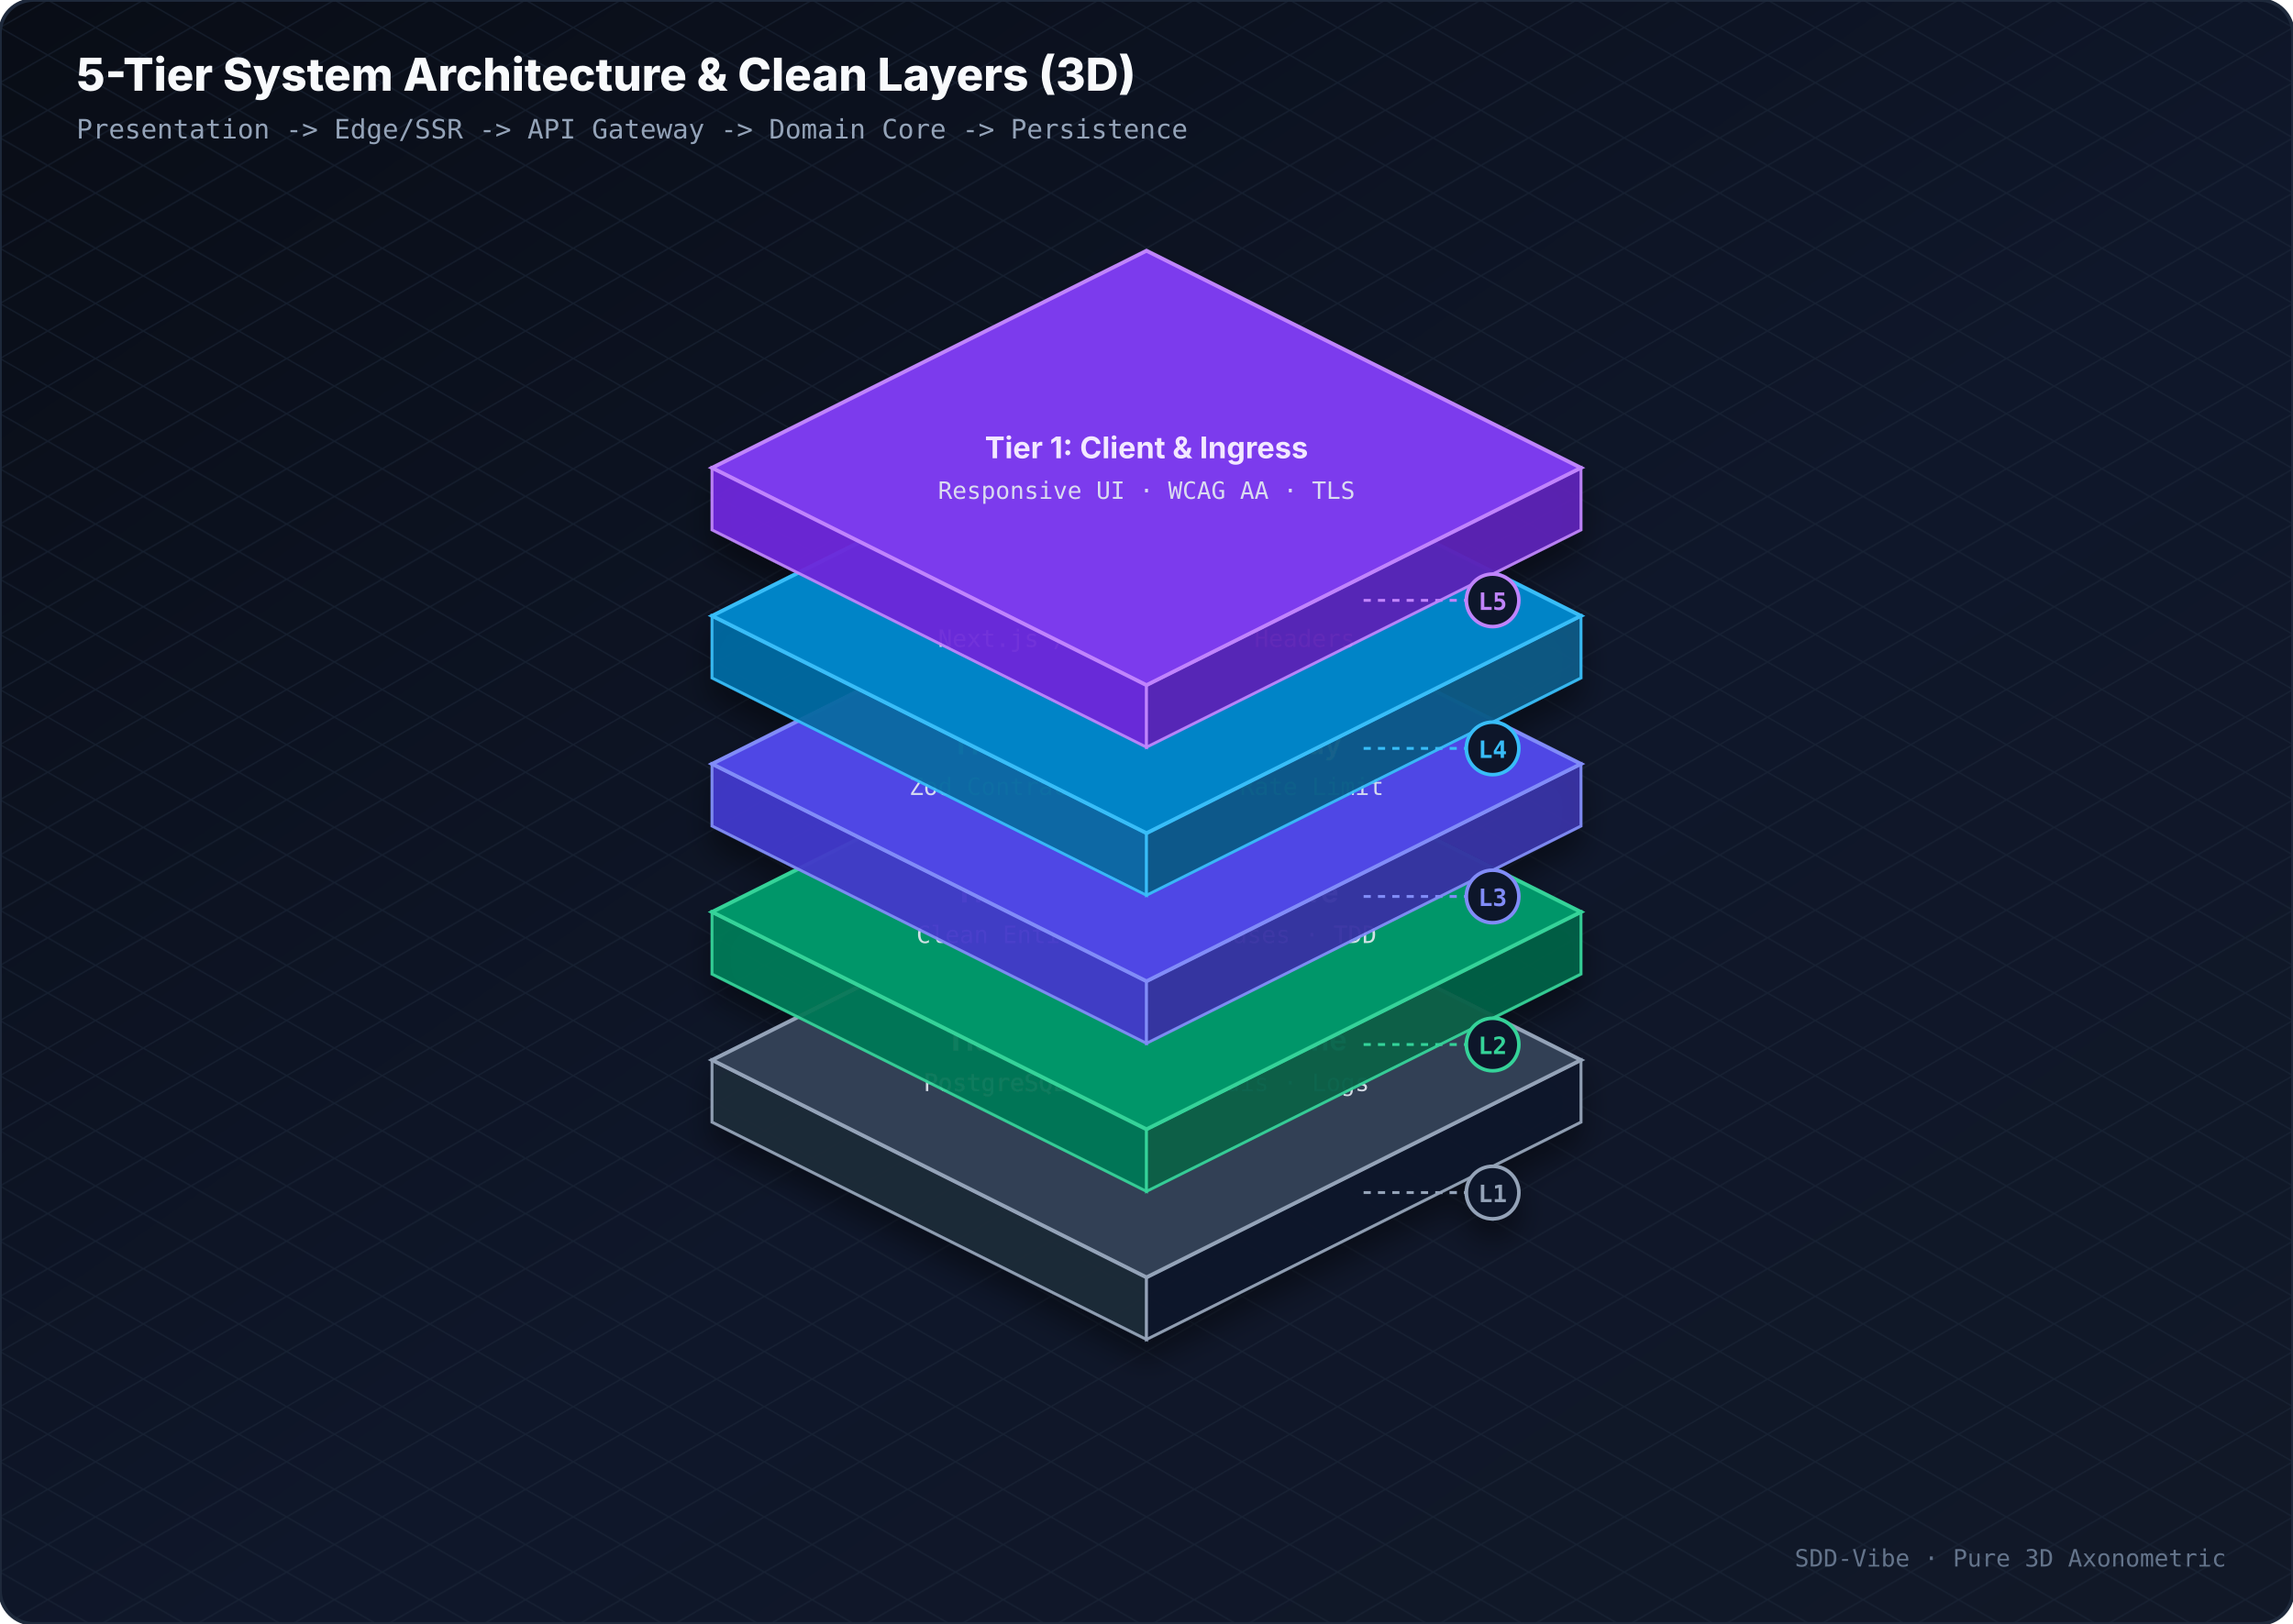
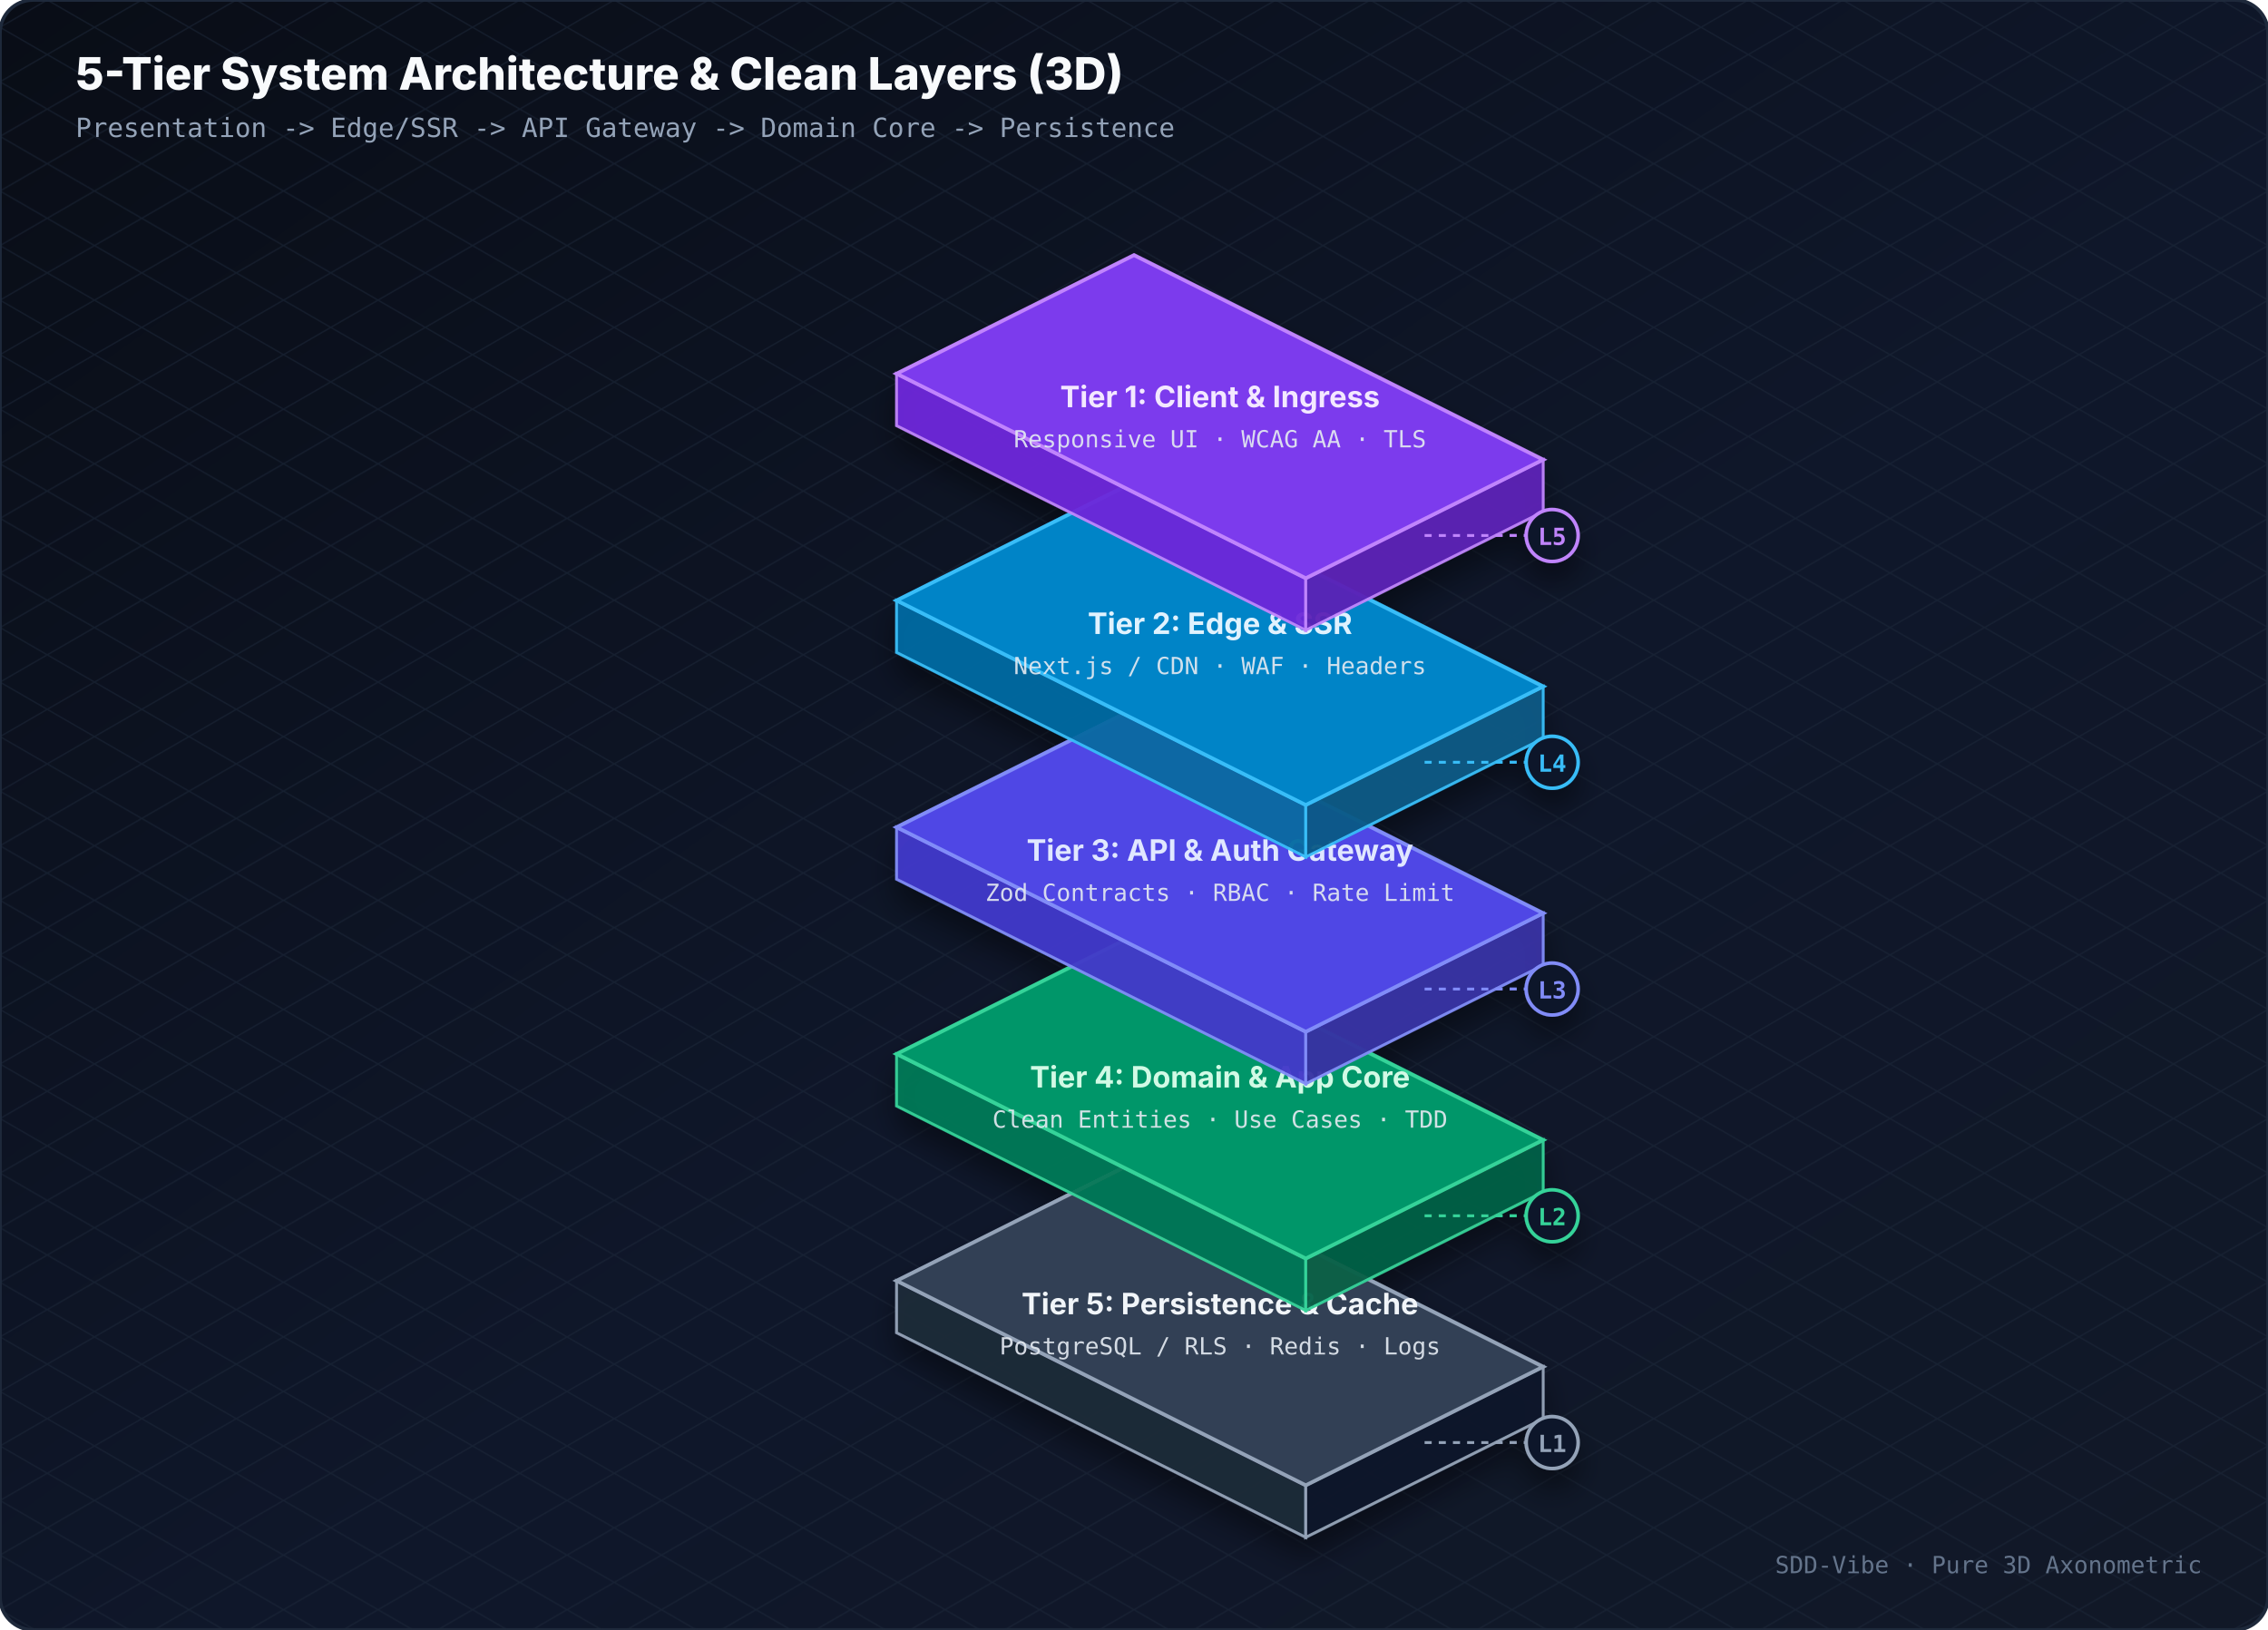
- <svg xmlns="http://www.w3.org/2000/svg" viewBox="0 0 960 680" width="100%" role="img" aria-label="5-Tier System Architecture &amp; Clean Layers (3D)">
+ <svg xmlns="http://www.w3.org/2000/svg" viewBox="0 0 960 690" width="100%" role="img" aria-label="5-Tier System Architecture &amp; Clean Layers (3D)">
  <defs>
    <linearGradient id="bgGrad" x1="0%" y1="0%" x2="100%" y2="100%">
      <stop offset="0%" stop-color="#090d16" />
      <stop offset="55%" stop-color="#0f172a" />
      <stop offset="100%" stop-color="#111827" />
    </linearGradient>
    <pattern id="bgGrid" width="40" height="23.1" patternUnits="userSpaceOnUse">
      <path d="M 0 11.55 L 20 0 L 40 11.55 L 20 23.1 Z" fill="none" stroke="#1e293b" stroke-width="0.6" opacity="0.5" />
    </pattern>
    <filter id="glow" x="-10%" y="-10%" width="120%" height="120%">
      <feDropShadow dx="0" dy="8" stdDeviation="6" flood-color="#000000" flood-opacity="0.42" />
    </filter>
    <marker id="arrow-64748b" viewBox="0 0 10 10" refX="8" refY="5" markerWidth="6" markerHeight="6" orient="auto-start-reverse">
      <path d="M 0 1.5 L 9 5 L 0 8.5 z" fill="#64748b" />
    </marker>
    <marker id="arrow-38bdf8" viewBox="0 0 10 10" refX="8" refY="5" markerWidth="6" markerHeight="6" orient="auto-start-reverse">
      <path d="M 0 1.5 L 9 5 L 0 8.5 z" fill="#38bdf8" />
    </marker>
    <marker id="arrow-818cf8" viewBox="0 0 10 10" refX="8" refY="5" markerWidth="6" markerHeight="6" orient="auto-start-reverse">
      <path d="M 0 1.5 L 9 5 L 0 8.5 z" fill="#818cf8" />
    </marker>
    <marker id="arrow-c084fc" viewBox="0 0 10 10" refX="8" refY="5" markerWidth="6" markerHeight="6" orient="auto-start-reverse">
      <path d="M 0 1.5 L 9 5 L 0 8.5 z" fill="#c084fc" />
    </marker>
    <marker id="arrow-34d399" viewBox="0 0 10 10" refX="8" refY="5" markerWidth="6" markerHeight="6" orient="auto-start-reverse">
      <path d="M 0 1.5 L 9 5 L 0 8.5 z" fill="#34d399" />
    </marker>
    <marker id="arrow-fbbf24" viewBox="0 0 10 10" refX="8" refY="5" markerWidth="6" markerHeight="6" orient="auto-start-reverse">
      <path d="M 0 1.5 L 9 5 L 0 8.5 z" fill="#fbbf24" />
    </marker>
    <marker id="arrow-fb7185" viewBox="0 0 10 10" refX="8" refY="5" markerWidth="6" markerHeight="6" orient="auto-start-reverse">
      <path d="M 0 1.5 L 9 5 L 0 8.5 z" fill="#fb7185" />
    </marker>
  </defs>
-   <rect width="960" height="680" rx="14" fill="url(#bgGrad)" stroke="#1e293b" stroke-width="1.5" />
-   <rect width="960" height="680" rx="14" fill="url(#bgGrid)" />
+   <rect width="960" height="690" rx="14" fill="url(#bgGrad)" stroke="#1e293b" stroke-width="1.5" />
+   <rect width="960" height="690" rx="14" fill="url(#bgGrid)" />
  <text x="32" y="38" font-family="Inter, Segoe UI, system-ui, sans-serif" font-size="19" font-weight="800" fill="#f8fafc">5-Tier System Architecture &amp; Clean Layers (3D)</text>
  <text x="32" y="58" font-family="JetBrains Mono, Consolas, monospace" font-size="11.2" fill="#94a3b8">Presentation -&gt; Edge/SSR -&gt; API Gateway -&gt; Domain Core -&gt; Persistence</text>
  <g filter="url(#glow)">
-     <line x1="480.0" y1="499.9" x2="480.0" y2="121.9" stroke="#475569" stroke-width="1.5" stroke-dasharray="5,5" />
-     <polygon points="298.1,443.9 480.0,534.9 480.0,560.9 298.1,469.9" fill="#1e293b" stroke="#94a3b8" stroke-width="1.2" opacity="0.95" />
-     <polygon points="661.9,443.9 480.0,534.9 480.0,560.9 661.9,469.9" fill="#0f172a" stroke="#94a3b8" stroke-width="1.2" opacity="0.95" />
-     <polygon points="480.0,353.0 661.9,443.9 480.0,534.9 298.1,443.9" fill="#334155" stroke="#94a3b8" stroke-width="1.6" />
-     <text x="480.0" y="439.9" text-anchor="middle" font-family="Inter, Segoe UI, system-ui, sans-serif" font-size="12.5" font-weight="700" fill="#f1f5f9">Tier 5: Persistence &amp; Cache</text>
-     <text x="480.0" y="456.9" text-anchor="middle" font-family="JetBrains Mono, Consolas, monospace" font-size="10" fill="#e2e8f0" opacity="0.92">PostgreSQL / RLS · Redis · Logs</text>
-     <polygon points="298.1,381.9 480.0,472.9 480.0,498.9 298.1,407.9" fill="#047857" stroke="#34d399" stroke-width="1.2" opacity="0.95" />
-     <polygon points="661.9,381.9 480.0,472.9 480.0,498.9 661.9,407.9" fill="#065f46" stroke="#34d399" stroke-width="1.2" opacity="0.95" />
-     <polygon points="480.0,291.0 661.9,381.9 480.0,472.9 298.1,381.9" fill="#059669" stroke="#34d399" stroke-width="1.6" />
-     <text x="480.0" y="377.9" text-anchor="middle" font-family="Inter, Segoe UI, system-ui, sans-serif" font-size="12.5" font-weight="700" fill="#d1fae5">Tier 4: Domain &amp; App Core</text>
-     <text x="480.0" y="394.9" text-anchor="middle" font-family="JetBrains Mono, Consolas, monospace" font-size="10" fill="#e2e8f0" opacity="0.92">Clean Entities · Use Cases · TDD</text>
-     <polygon points="298.1,319.9 480.0,410.9 480.0,436.9 298.1,345.9" fill="#4338ca" stroke="#818cf8" stroke-width="1.2" opacity="0.95" />
-     <polygon points="661.9,319.9 480.0,410.9 480.0,436.9 661.9,345.9" fill="#3730a3" stroke="#818cf8" stroke-width="1.2" opacity="0.95" />
-     <polygon points="480.0,229.0 661.9,319.9 480.0,410.9 298.1,319.9" fill="#4f46e5" stroke="#818cf8" stroke-width="1.6" />
-     <text x="480.0" y="315.9" text-anchor="middle" font-family="Inter, Segoe UI, system-ui, sans-serif" font-size="12.5" font-weight="700" fill="#e0e7ff">Tier 3: API &amp; Auth Gateway</text>
-     <text x="480.0" y="332.9" text-anchor="middle" font-family="JetBrains Mono, Consolas, monospace" font-size="10" fill="#e2e8f0" opacity="0.92">Zod Contracts · RBAC · Rate Limit</text>
-     <polygon points="298.1,257.9 480.0,348.9 480.0,374.9 298.1,283.9" fill="#0369a1" stroke="#38bdf8" stroke-width="1.2" opacity="0.95" />
-     <polygon points="661.9,257.9 480.0,348.9 480.0,374.9 661.9,283.9" fill="#075985" stroke="#38bdf8" stroke-width="1.2" opacity="0.95" />
-     <polygon points="480.0,167.0 661.9,257.9 480.0,348.9 298.1,257.9" fill="#0284c7" stroke="#38bdf8" stroke-width="1.6" />
-     <text x="480.0" y="253.9" text-anchor="middle" font-family="Inter, Segoe UI, system-ui, sans-serif" font-size="12.5" font-weight="700" fill="#e0f2fe">Tier 2: Edge &amp; SSR</text>
-     <text x="480.0" y="270.9" text-anchor="middle" font-family="JetBrains Mono, Consolas, monospace" font-size="10" fill="#e2e8f0" opacity="0.92">Next.js / CDN · WAF · Headers</text>
-     <polygon points="298.1,195.9 480.0,286.9 480.0,312.9 298.1,221.9" fill="#6d28d9" stroke="#c084fc" stroke-width="1.2" opacity="0.95" />
-     <polygon points="661.9,195.9 480.0,286.9 480.0,312.9 661.9,221.9" fill="#5b21b6" stroke="#c084fc" stroke-width="1.2" opacity="0.95" />
-     <polygon points="480.0,105.0 661.9,195.9 480.0,286.9 298.1,195.9" fill="#7c3aed" stroke="#c084fc" stroke-width="1.6" />
-     <text x="480.0" y="191.9" text-anchor="middle" font-family="Inter, Segoe UI, system-ui, sans-serif" font-size="12.5" font-weight="700" fill="#f3e8ff">Tier 1: Client &amp; Ingress</text>
-     <text x="480.0" y="208.9" text-anchor="middle" font-family="JetBrains Mono, Consolas, monospace" font-size="10" fill="#e2e8f0" opacity="0.92">Responsive UI · WCAG AA · TLS</text>
-     <line x1="570.9" y1="499.4" x2="616.9" y2="499.4" stroke="#94a3b8" stroke-width="1.2" stroke-dasharray="3,3" />
-     <circle cx="624.9" cy="499.4" r="11" fill="#0f172a" stroke="#94a3b8" stroke-width="1.5" />
-     <text x="624.9" y="503.4" text-anchor="middle" font-family="JetBrains Mono, monospace" font-size="10" font-weight="700" fill="#94a3b8">L1</text>
-     <line x1="570.9" y1="437.4" x2="616.9" y2="437.4" stroke="#34d399" stroke-width="1.2" stroke-dasharray="3,3" />
-     <circle cx="624.9" cy="437.4" r="11" fill="#0f172a" stroke="#34d399" stroke-width="1.5" />
-     <text x="624.9" y="441.4" text-anchor="middle" font-family="JetBrains Mono, monospace" font-size="10" font-weight="700" fill="#34d399">L2</text>
-     <line x1="570.9" y1="375.4" x2="616.9" y2="375.4" stroke="#818cf8" stroke-width="1.2" stroke-dasharray="3,3" />
-     <circle cx="624.9" cy="375.4" r="11" fill="#0f172a" stroke="#818cf8" stroke-width="1.5" />
-     <text x="624.9" y="379.4" text-anchor="middle" font-family="JetBrains Mono, monospace" font-size="10" font-weight="700" fill="#818cf8">L3</text>
-     <line x1="570.9" y1="313.4" x2="616.9" y2="313.4" stroke="#38bdf8" stroke-width="1.2" stroke-dasharray="3,3" />
-     <circle cx="624.9" cy="313.4" r="11" fill="#0f172a" stroke="#38bdf8" stroke-width="1.5" />
-     <text x="624.9" y="317.4" text-anchor="middle" font-family="JetBrains Mono, monospace" font-size="10" font-weight="700" fill="#38bdf8">L4</text>
-     <line x1="570.9" y1="251.4" x2="616.9" y2="251.4" stroke="#c084fc" stroke-width="1.2" stroke-dasharray="3,3" />
-     <circle cx="624.9" cy="251.4" r="11" fill="#0f172a" stroke="#c084fc" stroke-width="1.5" />
-     <text x="624.9" y="255.4" text-anchor="middle" font-family="JetBrains Mono, monospace" font-size="10" font-weight="700" fill="#c084fc">L5</text>
+     <line x1="516.4" y1="588.4" x2="516.4" y2="152.4" stroke="#475569" stroke-width="1.5" stroke-dasharray="5,5" />
+     <polygon points="379.5,542.2 552.7,628.8 552.7,650.8 379.5,564.2" fill="#1e293b" stroke="#94a3b8" stroke-width="1.2" opacity="0.95" />
+     <polygon points="653.2,578.6 552.7,628.8 552.7,650.8 653.2,600.6" fill="#0f172a" stroke="#94a3b8" stroke-width="1.2" opacity="0.95" />
+     <polygon points="480.0,492.0 653.2,578.6 552.7,628.8 379.5,542.2" fill="#334155" stroke="#94a3b8" stroke-width="1.6" />
+     <text x="516.4" y="556.4" text-anchor="middle" font-family="Inter, Segoe UI, system-ui, sans-serif" font-size="12.5" font-weight="700" fill="#f1f5f9">Tier 5: Persistence &amp; Cache</text>
+     <text x="516.4" y="573.4" text-anchor="middle" font-family="JetBrains Mono, Consolas, monospace" font-size="10" fill="#e2e8f0" opacity="0.92">PostgreSQL / RLS · Redis · Logs</text>
+     <polygon points="379.5,446.2 552.7,532.8 552.7,554.8 379.5,468.2" fill="#047857" stroke="#34d399" stroke-width="1.2" opacity="0.95" />
+     <polygon points="653.2,482.6 552.7,532.8 552.7,554.8 653.2,504.6" fill="#065f46" stroke="#34d399" stroke-width="1.2" opacity="0.95" />
+     <polygon points="480.0,396.0 653.2,482.6 552.7,532.8 379.5,446.2" fill="#059669" stroke="#34d399" stroke-width="1.6" />
+     <text x="516.4" y="460.4" text-anchor="middle" font-family="Inter, Segoe UI, system-ui, sans-serif" font-size="12.5" font-weight="700" fill="#d1fae5">Tier 4: Domain &amp; App Core</text>
+     <text x="516.4" y="477.4" text-anchor="middle" font-family="JetBrains Mono, Consolas, monospace" font-size="10" fill="#e2e8f0" opacity="0.92">Clean Entities · Use Cases · TDD</text>
+     <polygon points="379.5,350.2 552.7,436.8 552.7,458.8 379.5,372.2" fill="#4338ca" stroke="#818cf8" stroke-width="1.2" opacity="0.95" />
+     <polygon points="653.2,386.6 552.7,436.8 552.7,458.8 653.2,408.6" fill="#3730a3" stroke="#818cf8" stroke-width="1.2" opacity="0.95" />
+     <polygon points="480.0,300.0 653.2,386.6 552.7,436.8 379.5,350.2" fill="#4f46e5" stroke="#818cf8" stroke-width="1.6" />
+     <text x="516.4" y="364.4" text-anchor="middle" font-family="Inter, Segoe UI, system-ui, sans-serif" font-size="12.5" font-weight="700" fill="#e0e7ff">Tier 3: API &amp; Auth Gateway</text>
+     <text x="516.4" y="381.4" text-anchor="middle" font-family="JetBrains Mono, Consolas, monospace" font-size="10" fill="#e2e8f0" opacity="0.92">Zod Contracts · RBAC · Rate Limit</text>
+     <polygon points="379.5,254.2 552.7,340.8 552.7,362.8 379.5,276.2" fill="#0369a1" stroke="#38bdf8" stroke-width="1.2" opacity="0.95" />
+     <polygon points="653.2,290.6 552.7,340.8 552.7,362.8 653.2,312.6" fill="#075985" stroke="#38bdf8" stroke-width="1.2" opacity="0.95" />
+     <polygon points="480.0,204.0 653.2,290.6 552.7,340.8 379.5,254.2" fill="#0284c7" stroke="#38bdf8" stroke-width="1.6" />
+     <text x="516.4" y="268.4" text-anchor="middle" font-family="Inter, Segoe UI, system-ui, sans-serif" font-size="12.5" font-weight="700" fill="#e0f2fe">Tier 2: Edge &amp; SSR</text>
+     <text x="516.4" y="285.4" text-anchor="middle" font-family="JetBrains Mono, Consolas, monospace" font-size="10" fill="#e2e8f0" opacity="0.92">Next.js / CDN · WAF · Headers</text>
+     <polygon points="379.5,158.2 552.7,244.8 552.7,266.8 379.5,180.2" fill="#6d28d9" stroke="#c084fc" stroke-width="1.2" opacity="0.95" />
+     <polygon points="653.2,194.6 552.7,244.8 552.7,266.8 653.2,216.6" fill="#5b21b6" stroke="#c084fc" stroke-width="1.2" opacity="0.95" />
+     <polygon points="480.0,108.0 653.2,194.6 552.7,244.8 379.5,158.2" fill="#7c3aed" stroke="#c084fc" stroke-width="1.6" />
+     <text x="516.4" y="172.4" text-anchor="middle" font-family="Inter, Segoe UI, system-ui, sans-serif" font-size="12.5" font-weight="700" fill="#f3e8ff">Tier 1: Client &amp; Ingress</text>
+     <text x="516.4" y="189.4" text-anchor="middle" font-family="JetBrains Mono, Consolas, monospace" font-size="10" fill="#e2e8f0" opacity="0.92">Responsive UI · WCAG AA · TLS</text>
+     <line x1="603.0" y1="610.7" x2="649.0" y2="610.7" stroke="#94a3b8" stroke-width="1.2" stroke-dasharray="3,3" />
+     <circle cx="657.0" cy="610.7" r="11" fill="#0f172a" stroke="#94a3b8" stroke-width="1.5" />
+     <text x="657.0" y="614.7" text-anchor="middle" font-family="JetBrains Mono, monospace" font-size="10" font-weight="700" fill="#94a3b8">L1</text>
+     <line x1="603.0" y1="514.7" x2="649.0" y2="514.7" stroke="#34d399" stroke-width="1.2" stroke-dasharray="3,3" />
+     <circle cx="657.0" cy="514.7" r="11" fill="#0f172a" stroke="#34d399" stroke-width="1.5" />
+     <text x="657.0" y="518.7" text-anchor="middle" font-family="JetBrains Mono, monospace" font-size="10" font-weight="700" fill="#34d399">L2</text>
+     <line x1="603.0" y1="418.7" x2="649.0" y2="418.7" stroke="#818cf8" stroke-width="1.2" stroke-dasharray="3,3" />
+     <circle cx="657.0" cy="418.7" r="11" fill="#0f172a" stroke="#818cf8" stroke-width="1.5" />
+     <text x="657.0" y="422.7" text-anchor="middle" font-family="JetBrains Mono, monospace" font-size="10" font-weight="700" fill="#818cf8">L3</text>
+     <line x1="603.0" y1="322.7" x2="649.0" y2="322.7" stroke="#38bdf8" stroke-width="1.2" stroke-dasharray="3,3" />
+     <circle cx="657.0" cy="322.7" r="11" fill="#0f172a" stroke="#38bdf8" stroke-width="1.5" />
+     <text x="657.0" y="326.7" text-anchor="middle" font-family="JetBrains Mono, monospace" font-size="10" font-weight="700" fill="#38bdf8">L4</text>
+     <line x1="603.0" y1="226.7" x2="649.0" y2="226.7" stroke="#c084fc" stroke-width="1.2" stroke-dasharray="3,3" />
+     <circle cx="657.0" cy="226.7" r="11" fill="#0f172a" stroke="#c084fc" stroke-width="1.5" />
+     <text x="657.0" y="230.7" text-anchor="middle" font-family="JetBrains Mono, monospace" font-size="10" font-weight="700" fill="#c084fc">L5</text>
  </g>
-   <text x="932" y="656" text-anchor="end" font-family="JetBrains Mono, Consolas, monospace" font-size="10" fill="#64748b">SDD-Vibe · Pure 3D Axonometric</text>
+   <text x="932" y="666" text-anchor="end" font-family="JetBrains Mono, Consolas, monospace" font-size="10" fill="#64748b">SDD-Vibe · Pure 3D Axonometric</text>
</svg>
